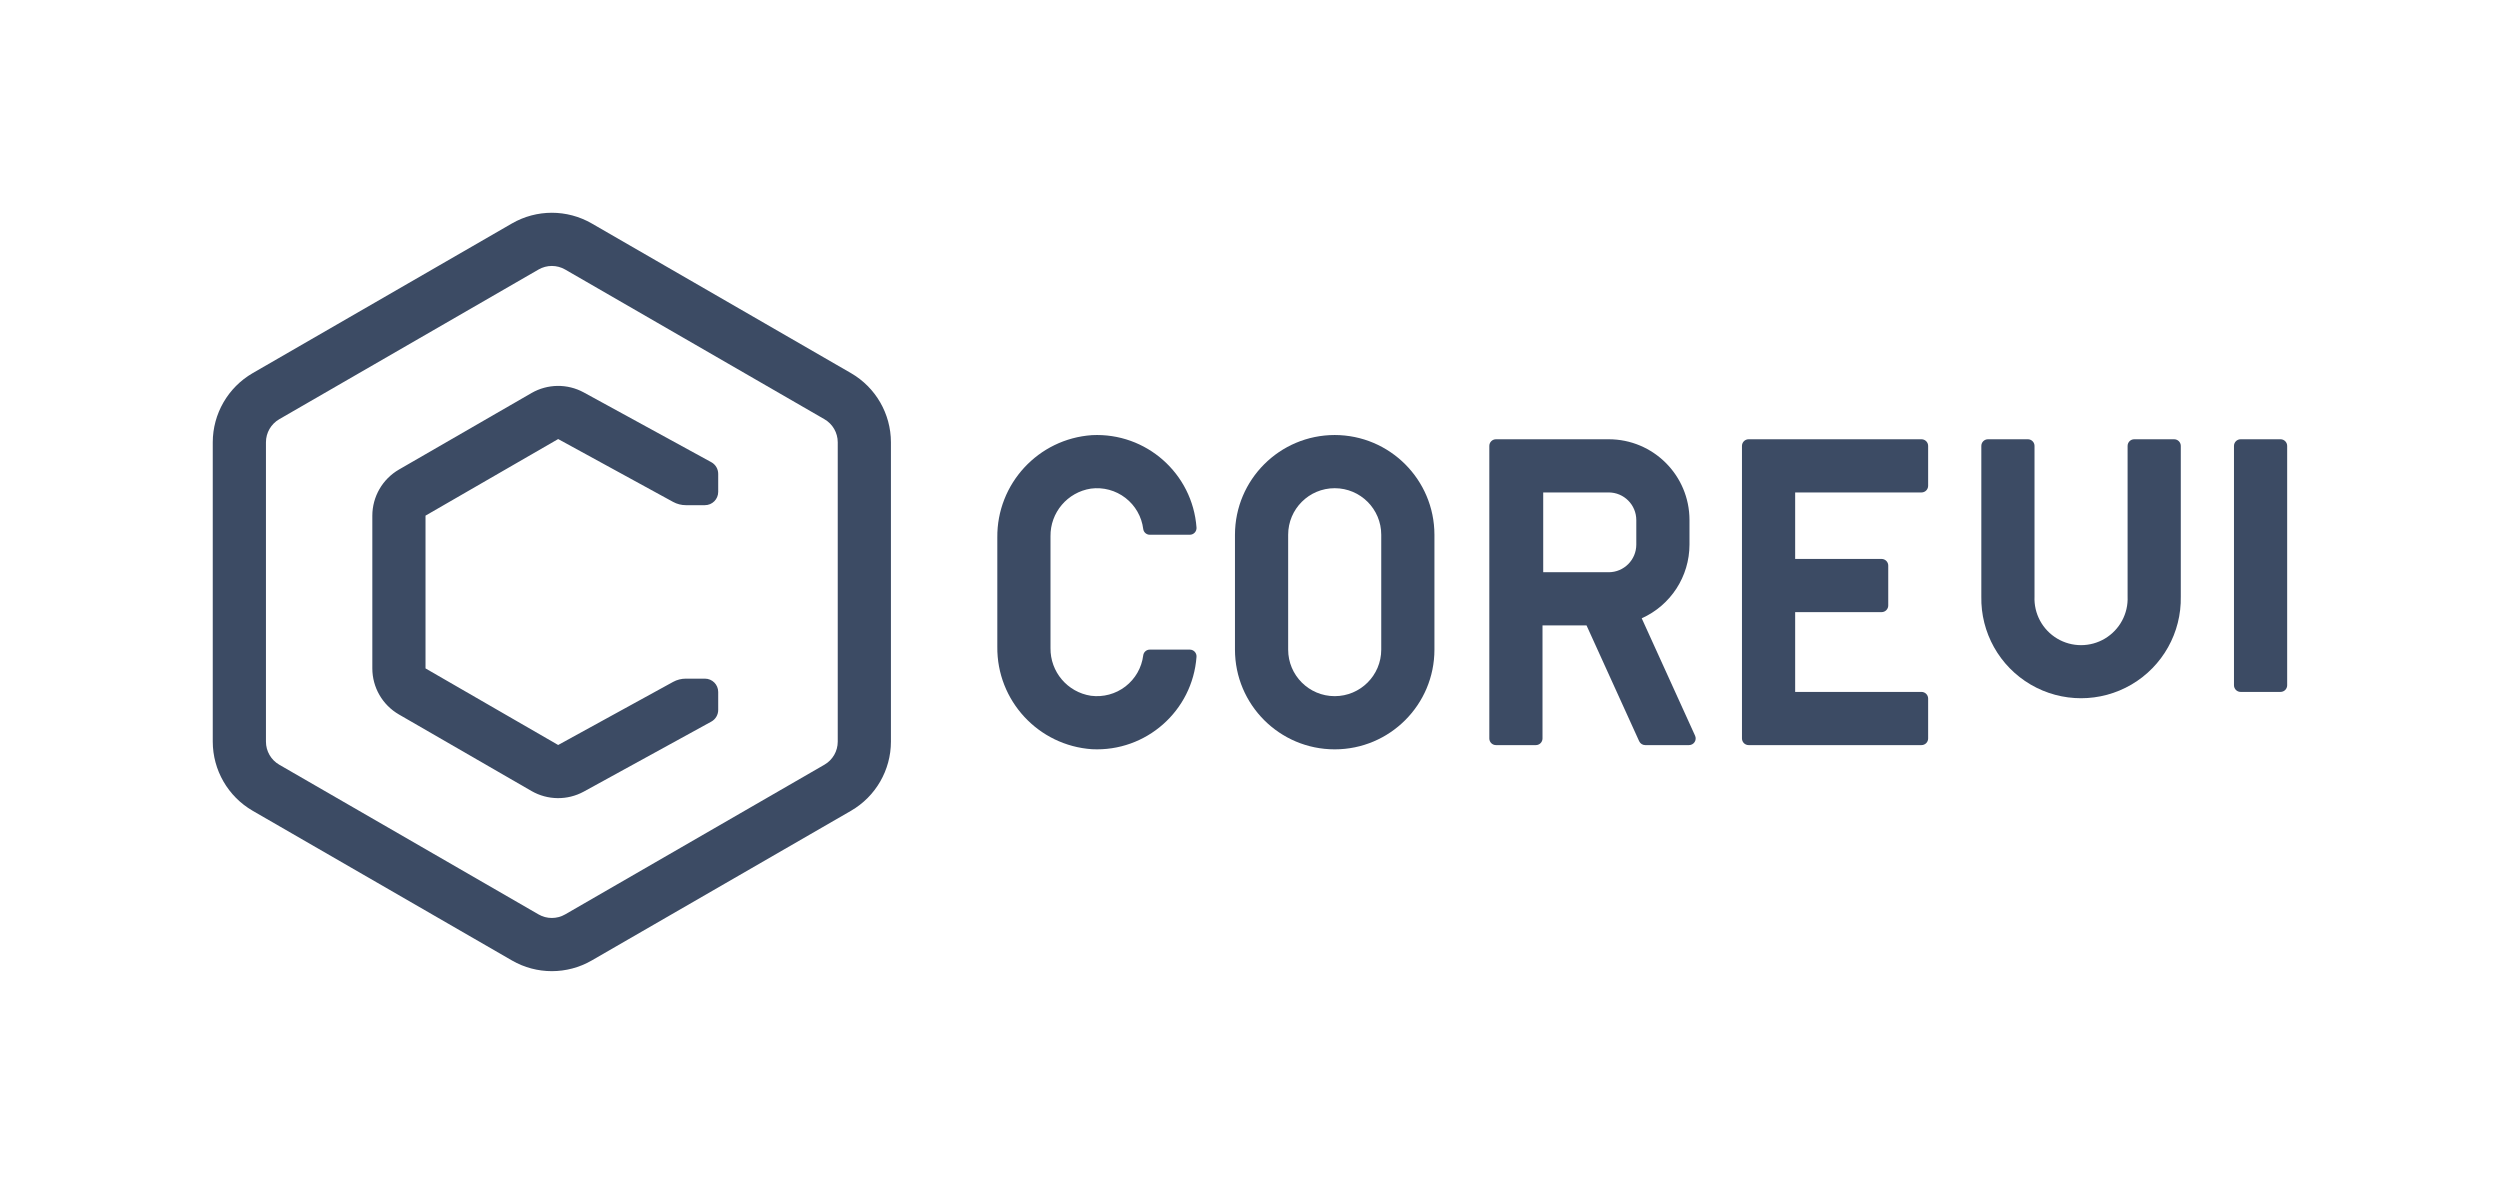
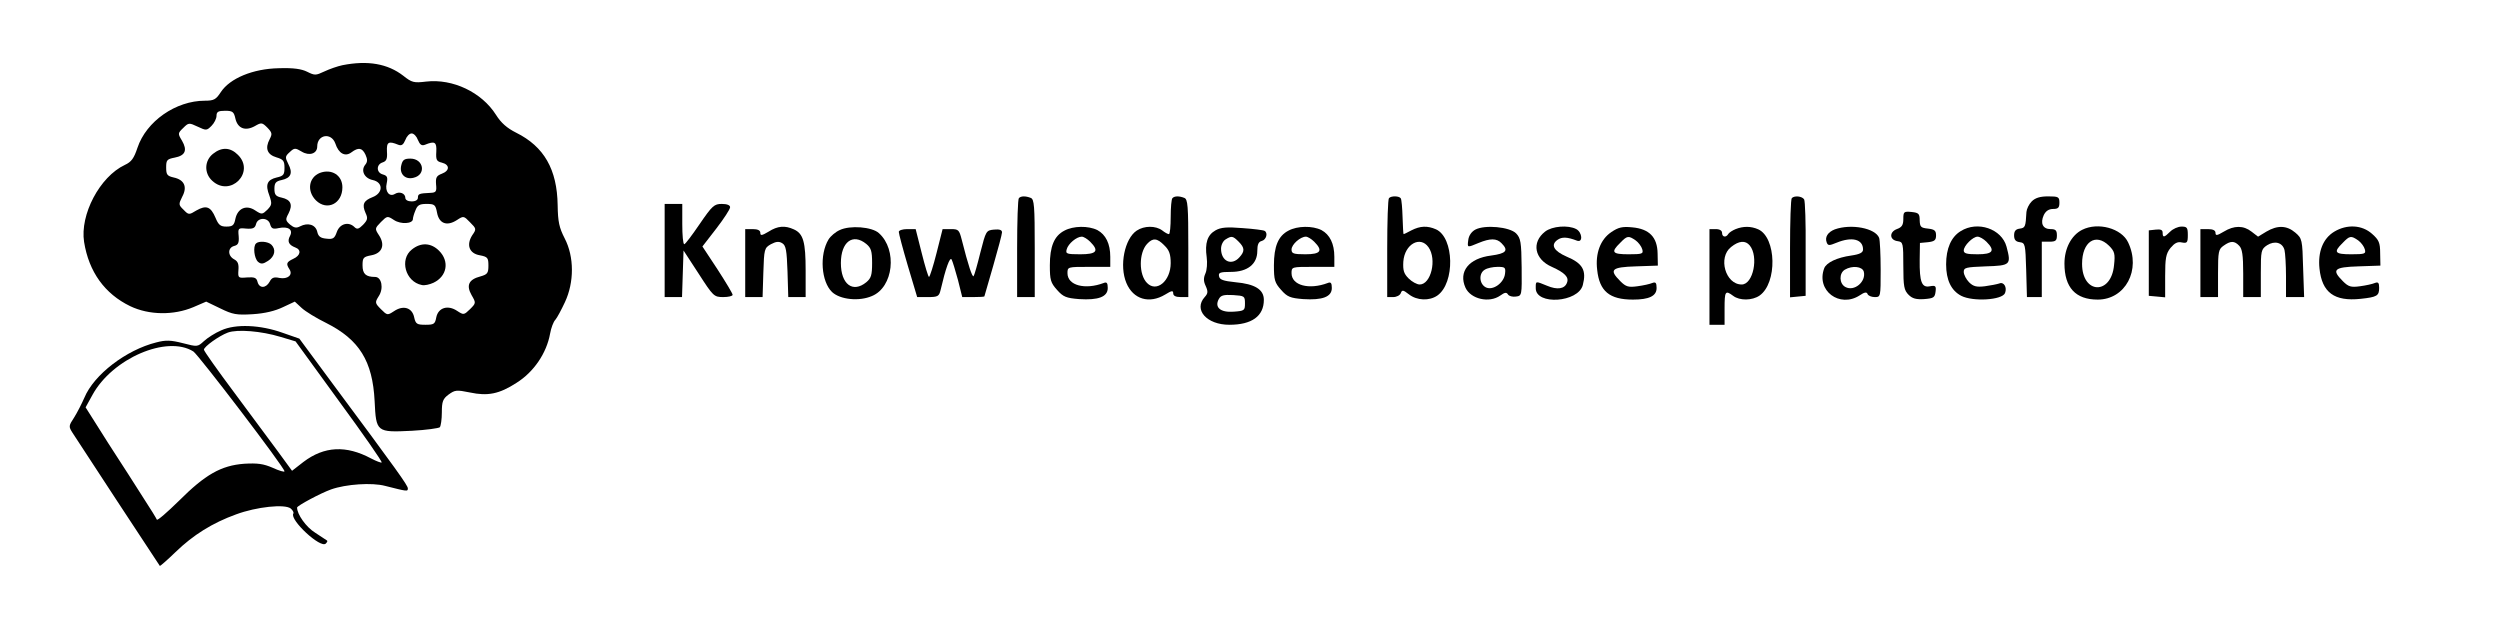
- <svg xmlns="http://www.w3.org/2000/svg" id="Warstwa_1" data-name="Warstwa 1" viewBox="0 0 376.011 178">
-   <defs>
-     <style>
-       .cls-1 {
-         fill: #3c4b64;
-       }
-     </style>
-   </defs>
-   <g>
-     <g>
-       <path class="cls-1" d="M128,56.124,89,33.608a12,12,0,0,0-12,0L38,56.124a12.034,12.034,0,0,0-6,10.392V111.55a12.033,12.033,0,0,0,6,10.392L77,144.459a12,12,0,0,0,12,0l39-22.517a12.033,12.033,0,0,0,6-10.392V66.517A12.034,12.034,0,0,0,128,56.124ZM126,111.55a4,4,0,0,1-2,3.464L85,137.531a4,4,0,0,1-4,0L42,115.014a4,4,0,0,1-2-3.464V66.517a4,4,0,0,1,2-3.464L81,40.536a4,4,0,0,1,4,0l39,22.517a4,4,0,0,1,2,3.464Z" />
-       <path class="cls-1" d="M106.022,102.071h-2.866a3.999,3.999,0,0,0-1.925.493L83.95,112.05,64,100.531V77.554L83.95,66.035l17.289,9.455a4,4,0,0,0,1.919.49h2.863a2,2,0,0,0,2-2V71.269a2,2,0,0,0-1.04-1.755L87.793,59.019a8.039,8.039,0,0,0-7.843.09L60,70.626A8.024,8.024,0,0,0,56,77.555v22.976a8,8,0,0,0,4,6.928l19.95,11.519a8.043,8.043,0,0,0,7.843.088l19.19-10.531a2,2,0,0,0,1.038-1.753v-2.71A2,2,0,0,0,106.022,102.071Z" />
-     </g>
-     <g>
-       <path class="cls-1" d="M200.745,65.428a15.017,15.017,0,0,0-15,14.999V97.705a15,15,0,1,0,30,0V80.428A15.017,15.017,0,0,0,200.745,65.428Zm7,32.277a7,7,0,1,1-14,0V80.428a7,7,0,0,1,14,0Z" />
-       <path class="cls-1" d="M164.079,73.488a7.01,7.01,0,0,1,7.868,6.075.989.989,0,0,0,.984.865h6.03a1.011,1.011,0,0,0,.999-1.097,15.018,15.018,0,0,0-15.716-13.884A15.288,15.288,0,0,0,150,80.864V97.27a15.288,15.288,0,0,0,14.244,15.416A15.018,15.018,0,0,0,179.96,98.802a1.011,1.011,0,0,0-.999-1.097h-6.03a.989.989,0,0,0-.984.865,7.01,7.01,0,0,1-7.868,6.076A7.164,7.164,0,0,1,158,97.461V80.672A7.164,7.164,0,0,1,164.079,73.488Z" />
-       <path class="cls-1" d="M246.922,92.994a12.158,12.158,0,0,0,7.184-11.077V78.216A12.149,12.149,0,0,0,241.957,66.067H225a1,1,0,0,0-1,1v44a1,1,0,0,0,1,1h6a1,1,0,0,0,1-1v-17h6.622l7.915,17.414a1,1,0,0,0,.91.586h6.591a1,1,0,0,0,.91-1.414Zm-.816-11.077a4.154,4.154,0,0,1-4.149,4.149h-9.851v-12h9.851a4.154,4.154,0,0,1,4.149,4.149Z" />
-       <path class="cls-1" d="M289,66.067H263a1,1,0,0,0-1,1v44a1,1,0,0,0,1,1h26a1,1,0,0,0,1-1v-6a1,1,0,0,0-1-1H270v-12h13a1,1,0,0,0,1-1v-6a1,1,0,0,0-1-1H270v-10h19a1,1,0,0,0,1-1v-6A1,1,0,0,0,289,66.067Z" />
-       <path class="cls-1" d="M327,66.067h-6a1,1,0,0,0-1,1V89.714a7.007,7.007,0,1,1-14,0V67.067a1,1,0,0,0-1-1h-6a1,1,0,0,0-1,1V89.714a15.003,15.003,0,1,0,30,0V67.067A1,1,0,0,0,327,66.067Z" />
-       <rect class="cls-1" x="336" y="66.067" width="8" height="38" rx="1" />
-     </g>
+ <svg xmlns="http://www.w3.org/2000/svg" version="1.0" width="993pt" height="251pt" viewBox="0 0 993 251" preserveAspectRatio="xMidYMid meet">
+   <g transform="translate(0,251) scale(0.1,-0.1)" fill="#000000" stroke="none">
+     <path d="M1360 2251 c-19 -4 -51 -15 -72 -25 -34 -16 -38 -16 -68 -1 -22 11 -54 16 -113 14 -102 -2 -194 -40 -230 -95 -19 -29 -27 -34 -63 -34 -116 0 -233 -82 -268 -187 -14 -42 -24 -56 -50 -68 -100 -47 -179 -198 -162 -306 19 -119 82 -206 183 -255 75 -36 173 -37 251 -4 l51 22 56 -27 c49 -24 64 -27 129 -23 48 3 89 13 120 28 l47 22 27 -25 c15 -14 59 -41 98 -60 131 -66 184 -151 192 -310 6 -124 7 -125 149 -118 56 3 105 10 110 14 4 5 8 31 8 59 0 43 4 54 27 71 25 18 31 19 85 8 70 -15 116 -6 184 38 69 43 120 118 134 196 4 22 13 47 21 55 7 8 24 40 38 70 37 79 37 180 -1 253 -22 43 -27 66 -28 132 -2 142 -54 233 -165 288 -36 18 -60 39 -80 71 -57 90 -172 144 -277 132 -49 -6 -57 -4 -91 23 -62 48 -141 62 -242 42z m-425 -212 c9 -39 39 -51 77 -30 26 15 29 15 50 -6 19 -20 20 -25 9 -46 -19 -36 -10 -61 27 -72 27 -8 32 -14 32 -41 0 -28 -4 -33 -31 -39 -38 -9 -46 -28 -29 -72 11 -32 10 -37 -8 -56 -20 -19 -22 -20 -48 -3 -35 24 -70 9 -79 -33 -5 -26 -11 -31 -36 -31 -23 0 -31 6 -43 35 -19 45 -37 51 -76 29 -29 -18 -31 -18 -51 3 -20 19 -20 22 -5 52 21 39 8 67 -34 76 -26 6 -30 11 -30 40 0 29 3 33 34 39 42 8 51 29 29 67 -17 28 -17 30 5 51 21 21 23 21 57 5 34 -16 36 -16 55 3 11 11 20 29 20 40 0 16 7 20 34 20 30 0 35 -4 41 -31z m725 -85 c8 -19 15 -24 28 -19 39 16 47 11 45 -27 -2 -33 1 -39 22 -44 32 -8 32 -32 0 -44 -21 -8 -25 -15 -23 -42 3 -29 0 -33 -22 -34 -45 -2 -50 -4 -50 -19 0 -9 -9 -15 -25 -15 -15 0 -25 6 -25 14 0 18 -23 27 -41 16 -22 -14 -41 9 -33 42 5 24 2 30 -15 35 -27 7 -27 40 -1 48 15 5 19 14 17 43 -2 38 6 43 45 27 13 -5 20 0 28 19 5 14 16 26 25 26 9 0 20 -12 25 -26z m-328 -14 c13 -40 39 -54 64 -35 28 21 43 18 56 -10 8 -18 8 -28 -1 -39 -19 -23 -4 -54 29 -61 43 -9 42 -52 0 -68 -36 -14 -43 -29 -28 -63 10 -21 8 -28 -10 -47 -17 -17 -24 -19 -34 -9 -23 23 -58 14 -70 -19 -9 -26 -15 -30 -41 -27 -24 2 -33 9 -37 28 -7 28 -37 37 -68 21 -15 -8 -24 -6 -40 7 -18 16 -19 20 -6 44 18 35 9 55 -27 63 -24 5 -29 12 -29 35 0 23 5 30 29 35 37 8 45 28 26 64 -13 26 -13 30 6 47 18 17 22 17 47 2 31 -19 62 -8 62 20 0 48 56 57 72 12z m404 -275 c8 -43 39 -55 79 -29 26 17 27 17 52 -9 25 -25 26 -27 9 -51 -25 -39 -12 -73 30 -80 31 -6 34 -10 34 -41 0 -30 -4 -35 -32 -43 -46 -12 -57 -35 -35 -74 18 -31 18 -32 -6 -56 -24 -23 -25 -24 -51 -7 -37 25 -75 13 -83 -25 -5 -27 -9 -30 -43 -30 -34 0 -39 3 -45 30 -8 38 -43 49 -80 24 -26 -17 -27 -17 -52 8 -24 24 -24 27 -9 51 21 31 12 77 -14 77 -37 0 -50 12 -50 46 0 30 3 34 35 40 43 8 56 41 30 80 -17 26 -16 27 8 52 25 25 26 25 52 8 27 -18 75 -15 75 4 0 5 4 20 10 34 8 21 16 26 44 26 32 0 36 -3 42 -35z m-663 -46 c5 -17 11 -20 34 -15 38 8 58 -6 45 -31 -12 -22 -5 -36 21 -46 25 -9 21 -32 -8 -45 -27 -13 -30 -19 -15 -42 14 -22 -7 -40 -40 -34 -22 5 -31 1 -39 -15 -15 -27 -41 -27 -48 -1 -4 17 -12 20 -42 18 -35 -3 -36 -2 -34 29 2 24 -2 35 -17 43 -26 14 -26 46 0 53 16 4 20 12 18 39 -3 32 -2 33 30 30 27 -2 35 2 39 18 7 28 49 27 56 -1z" />
+     <path d="M846 1899 c-34 -27 -36 -77 -3 -107 72 -67 172 34 102 103 -30 30 -64 32 -99 4z" />
+     <path d="M1594 1854 c-9 -34 15 -59 49 -50 51 12 40 76 -13 76 -24 0 -31 -5 -36 -26z" />
+     <path d="M1270 1823 c-44 -18 -52 -72 -15 -109 44 -43 105 -13 105 52 0 48 -43 75 -90 57z" />
+     <path d="M1636 1519 c-50 -39 -26 -128 39 -141 11 -3 32 2 47 9 54 26 64 85 22 127 -32 32 -72 34 -108 5z" />
+     <path d="M1017 1543 c-13 -12 -7 -60 8 -73 12 -10 20 -9 40 4 27 18 32 45 13 64 -13 13 -50 16 -61 5z" />
+     <path d="M4047 1723 c-4 -3 -7 -93 -7 -200 l0 -193 35 0 35 0 0 194 c0 168 -2 195 -16 200 -20 8 -39 8 -47 -1z" />
+     <path d="M4657 1723 c-4 -3 -7 -37 -7 -75 0 -37 -3 -68 -7 -68 -5 0 -17 7 -27 15 -26 19 -71 19 -101 -1 -48 -32 -70 -139 -41 -208 27 -65 91 -84 154 -46 26 16 32 17 32 5 0 -10 10 -15 30 -15 l30 0 0 194 c0 168 -2 195 -16 200 -20 8 -39 8 -47 -1z m-32 -188 c19 -18 25 -35 25 -70 0 -71 -56 -118 -94 -79 -33 33 -33 119 0 155 23 25 40 24 69 -6z" />
+     <path d="M5517 1723 c-4 -3 -7 -93 -7 -200 l0 -193 24 0 c13 0 27 7 30 16 5 13 9 13 32 -5 32 -25 81 -27 113 -5 71 50 67 230 -5 263 -34 15 -63 14 -98 -4 -15 -8 -29 -15 -31 -15 -1 0 -3 30 -4 67 -1 36 -4 70 -7 75 -6 10 -38 11 -47 1z m157 -195 c34 -48 10 -148 -35 -148 -11 0 -31 11 -44 24 -19 19 -23 32 -21 67 5 69 67 104 100 57z" />
+     <path d="M7117 1723 c-4 -3 -7 -94 -7 -200 l0 -194 31 3 31 3 0 186 c1 102 -2 191 -6 197 -8 13 -39 16 -49 5z" />
+     <path d="M8070 1710 c-11 -11 -20 -30 -21 -42 -3 -59 -5 -63 -26 -66 -17 -2 -23 -10 -23 -27 0 -17 6 -25 23 -27 21 -3 22 -8 25 -110 l3 -108 29 0 30 0 0 110 0 110 30 0 c25 0 30 4 30 25 0 20 -5 25 -25 25 -31 0 -42 23 -27 56 8 16 20 24 37 24 20 0 25 5 25 25 0 23 -4 25 -45 25 -32 0 -51 -6 -65 -20z" />
+     <path d="M2640 1515 l0 -185 35 0 34 0 3 93 3 92 60 -92 c58 -90 61 -93 98 -93 20 0 37 4 37 9 0 5 -27 50 -60 101 l-60 91 55 71 c30 39 55 77 55 85 0 8 -12 13 -33 13 -30 0 -38 -7 -88 -80 -30 -44 -57 -80 -61 -80 -5 0 -8 36 -8 80 l0 80 -35 0 -35 0 0 -185z" />
+     <path d="M7560 1640 c0 -24 -6 -33 -26 -40 -31 -12 -29 -44 4 -48 21 -3 22 -8 22 -98 0 -82 3 -97 21 -115 15 -15 30 -19 62 -17 37 3 42 6 45 29 3 23 0 26 -22 22 -33 -7 -42 17 -41 105 l1 67 32 3 c26 3 32 8 32 27 0 19 -6 24 -32 27 -29 3 -32 7 -33 33 0 26 -4 30 -32 33 -31 3 -33 1 -33 -28z" />
+     <path d="M3053 1590 c-27 -16 -33 -17 -33 -5 0 10 -10 15 -30 15 l-30 0 0 -135 0 -135 35 0 34 0 3 97 c3 94 4 98 30 113 21 11 32 12 45 4 15 -9 18 -29 21 -113 l3 -101 34 0 35 0 0 105 c0 114 -9 147 -47 164 -35 16 -64 14 -100 -9z" />
+     <path d="M3335 1596 c-16 -7 -36 -24 -44 -37 -37 -61 -29 -168 14 -209 32 -30 107 -38 158 -16 86 35 102 184 28 250 -27 25 -115 32 -156 12z m106 -55 c19 -16 23 -28 23 -76 0 -48 -4 -60 -23 -76 -54 -44 -101 -8 -101 76 0 84 47 120 101 76z" />
+     <path d="M4228 1594 c-41 -21 -58 -63 -58 -138 0 -58 3 -69 29 -98 24 -27 36 -32 87 -36 77 -5 114 9 114 44 0 20 -4 25 -16 20 -74 -28 -144 -10 -144 39 0 25 1 25 85 25 l85 0 0 40 c0 52 -18 88 -51 106 -36 18 -96 17 -131 -2z m102 -44 c37 -37 26 -50 -39 -50 -55 0 -59 2 -54 20 6 22 39 50 60 50 7 0 22 -9 33 -20z" />
+     <path d="M4828 1595 c-32 -18 -43 -50 -35 -107 3 -22 1 -51 -5 -64 -8 -18 -8 -31 1 -50 10 -22 9 -30 -4 -44 -45 -50 8 -110 98 -110 89 0 137 34 137 99 0 41 -35 63 -113 70 -48 5 -63 10 -65 24 -3 14 4 17 47 17 66 0 105 31 105 83 0 26 5 37 18 40 18 5 25 32 11 40 -5 3 -44 8 -88 11 -62 5 -86 3 -107 -9z m92 -45 c24 -24 25 -38 3 -62 -31 -35 -73 -16 -73 34 0 15 8 31 18 37 24 15 29 14 52 -9z m25 -245 c0 -28 -2 -30 -45 -33 -52 -4 -77 17 -59 50 8 15 19 18 57 16 45 -3 47 -4 47 -33z" />
+     <path d="M5118 1594 c-41 -21 -58 -63 -58 -138 0 -58 3 -69 29 -98 24 -27 36 -32 87 -36 77 -5 114 9 114 44 0 20 -4 25 -16 20 -74 -28 -144 -10 -144 39 0 25 1 25 85 25 l85 0 0 40 c0 52 -18 88 -51 106 -36 18 -96 17 -131 -2z m102 -44 c36 -36 26 -50 -35 -50 -48 0 -55 3 -55 19 0 20 35 51 57 51 7 0 22 -9 33 -20z" />
+     <path d="M5860 1598 c-15 -8 -26 -24 -28 -41 -4 -32 -5 -31 41 -12 46 19 72 19 91 -1 29 -29 19 -41 -41 -49 -89 -11 -131 -64 -102 -128 21 -45 94 -62 138 -31 18 13 25 14 31 4 4 -6 18 -10 31 -8 24 3 24 4 23 116 -1 101 -4 116 -22 135 -26 26 -124 35 -162 15z m118 -175 c-4 -37 -49 -69 -77 -54 -26 14 -28 56 -3 70 9 6 32 11 50 11 30 0 33 -2 30 -27z" />
+     <path d="M6137 1590 c-55 -43 -42 -110 27 -140 51 -23 69 -41 60 -63 -9 -25 -39 -29 -79 -12 -47 19 -45 20 -45 -10 0 -68 169 -57 187 13 15 58 0 86 -65 113 -50 22 -64 46 -36 66 18 13 39 12 78 -3 24 -9 21 33 -3 46 -32 17 -96 12 -124 -10z" />
+     <path d="M6400 1588 c-43 -29 -64 -84 -56 -150 9 -85 49 -118 142 -118 64 0 94 14 94 46 0 21 -4 25 -17 20 -9 -4 -36 -10 -59 -13 -36 -5 -46 -2 -68 20 -46 46 -36 56 62 59 l87 3 -1 48 c-1 65 -33 98 -101 104 -39 4 -55 0 -83 -19z m97 -33 c11 -8 23 -24 26 -35 5 -18 1 -20 -54 -20 -65 0 -72 8 -34 45 28 29 33 30 62 10z" />
+     <path d="M6894 1600 c-12 -5 -25 -13 -29 -19 -9 -16 -25 -13 -25 4 0 9 -9 15 -25 15 l-25 0 0 -190 0 -190 30 0 30 0 0 65 c0 69 3 73 34 50 26 -20 76 -19 105 1 71 50 67 230 -5 263 -29 13 -60 13 -90 1z m56 -65 c36 -44 14 -155 -32 -155 -65 0 -95 108 -42 149 31 25 57 27 74 6z" />
+     <path d="M7288 1599 c-28 -11 -41 -31 -32 -53 5 -12 10 -12 39 0 61 25 105 14 105 -27 0 -12 -12 -19 -47 -24 -57 -8 -98 -28 -107 -50 -34 -89 61 -160 141 -108 19 13 28 14 31 5 2 -6 15 -12 28 -12 24 0 24 0 24 109 0 60 -3 117 -6 126 -15 39 -111 57 -176 34z m115 -168 c10 -40 -38 -80 -73 -61 -25 13 -26 55 -2 69 29 17 69 13 75 -8z" />
+     <path d="M7788 1592 c-38 -23 -58 -69 -58 -132 0 -62 20 -104 60 -125 47 -24 163 -17 174 11 9 23 -5 46 -23 38 -9 -3 -35 -8 -57 -11 -33 -4 -46 -1 -63 16 -11 11 -21 30 -21 41 0 17 8 19 87 22 99 3 102 6 83 78 -19 71 -115 104 -182 62z m102 -42 c36 -36 26 -50 -35 -50 -42 0 -55 3 -55 15 0 19 36 55 55 55 8 0 24 -9 35 -20z" />
+     <path d="M8270 1597 c-43 -22 -70 -74 -70 -134 0 -95 44 -143 132 -143 110 0 173 118 121 227 -26 56 -120 82 -183 50z m107 -63 c22 -22 25 -32 20 -77 -11 -120 -127 -116 -127 5 0 88 54 124 107 72z" />
+     <path d="M8620 1590 c-24 -24 -30 -25 -30 -4 0 11 -8 14 -27 12 l-28 -3 0 -130 0 -130 33 -3 32 -3 0 84 c0 71 3 89 21 112 16 19 28 26 45 22 21 -4 24 -1 24 29 0 30 -3 34 -25 34 -14 0 -34 -9 -45 -20z" />
+     <path d="M8833 1590 c-27 -16 -33 -17 -33 -5 0 10 -10 15 -30 15 l-30 0 0 -135 0 -135 35 0 35 0 0 94 c0 87 2 96 22 110 28 20 43 20 62 0 12 -12 16 -37 16 -110 l0 -94 35 0 35 0 0 95 c0 89 1 95 25 111 30 19 61 11 69 -19 3 -12 6 -59 6 -104 l0 -83 36 0 36 0 -4 116 c-3 112 -4 117 -31 140 -34 29 -71 30 -115 4 l-33 -20 -26 20 c-32 25 -69 25 -110 0z" />
+     <path d="M9272 1590 c-45 -27 -66 -80 -59 -147 10 -95 59 -131 163 -120 66 7 74 12 74 44 0 20 -4 24 -17 19 -9 -4 -36 -10 -59 -13 -36 -5 -46 -2 -68 20 -46 46 -36 56 62 59 l87 3 -1 49 c0 42 -5 53 -32 77 -40 36 -100 39 -150 9z m95 -35 c11 -8 23 -24 26 -35 5 -18 1 -20 -54 -20 -65 0 -72 8 -34 45 28 29 33 30 62 10z" />
+     <path d="M3570 1589 c0 -7 16 -67 36 -135 l37 -124 43 0 c39 0 44 3 50 28 20 86 37 134 44 121 4 -8 15 -44 25 -81 l17 -68 44 0 c24 0 44 1 44 3 0 1 16 56 35 121 19 66 35 126 35 133 0 10 -10 13 -32 11 -31 -3 -32 -5 -54 -91 -12 -49 -24 -91 -27 -94 -5 -5 -21 42 -47 145 -10 39 -13 42 -43 42 l-33 0 -24 -95 c-13 -52 -27 -95 -30 -95 -3 0 -16 43 -29 95 l-24 95 -34 0 c-18 0 -33 -5 -33 -11z" />
+     <path d="M879 1198 c-24 -10 -55 -30 -69 -43 -25 -23 -26 -23 -84 -8 -47 12 -67 13 -105 3 -120 -30 -248 -128 -286 -220 -11 -25 -29 -60 -41 -79 -21 -32 -22 -35 -6 -60 17 -27 343 -524 347 -529 1 -1 29 23 62 55 70 68 147 116 241 150 81 30 194 42 217 23 8 -7 13 -16 10 -20 -15 -25 109 -140 129 -119 5 5 8 10 5 12 -2 1 -23 15 -47 31 -36 22 -72 73 -72 100 0 7 93 57 135 72 59 21 163 28 215 14 87 -22 90 -23 90 -10 0 12 -44 73 -298 415 l-133 180 -66 23 c-89 32 -187 36 -244 10z m235 -26 l60 -18 173 -238 c96 -131 172 -240 169 -243 -2 -2 -21 5 -42 16 -99 53 -186 49 -269 -14 l-45 -35 -57 78 c-31 42 -110 148 -175 236 -65 87 -118 162 -118 167 0 12 60 55 95 68 38 14 133 6 209 -17z m-346 -58 c21 -14 362 -461 362 -476 0 -4 -21 2 -47 14 -37 16 -60 19 -113 16 -92 -7 -155 -43 -259 -147 -47 -46 -86 -80 -88 -75 -2 5 -25 43 -52 84 -26 41 -89 140 -140 218 l-91 144 27 49 c79 145 296 239 401 173z" />
  </g>
</svg>
